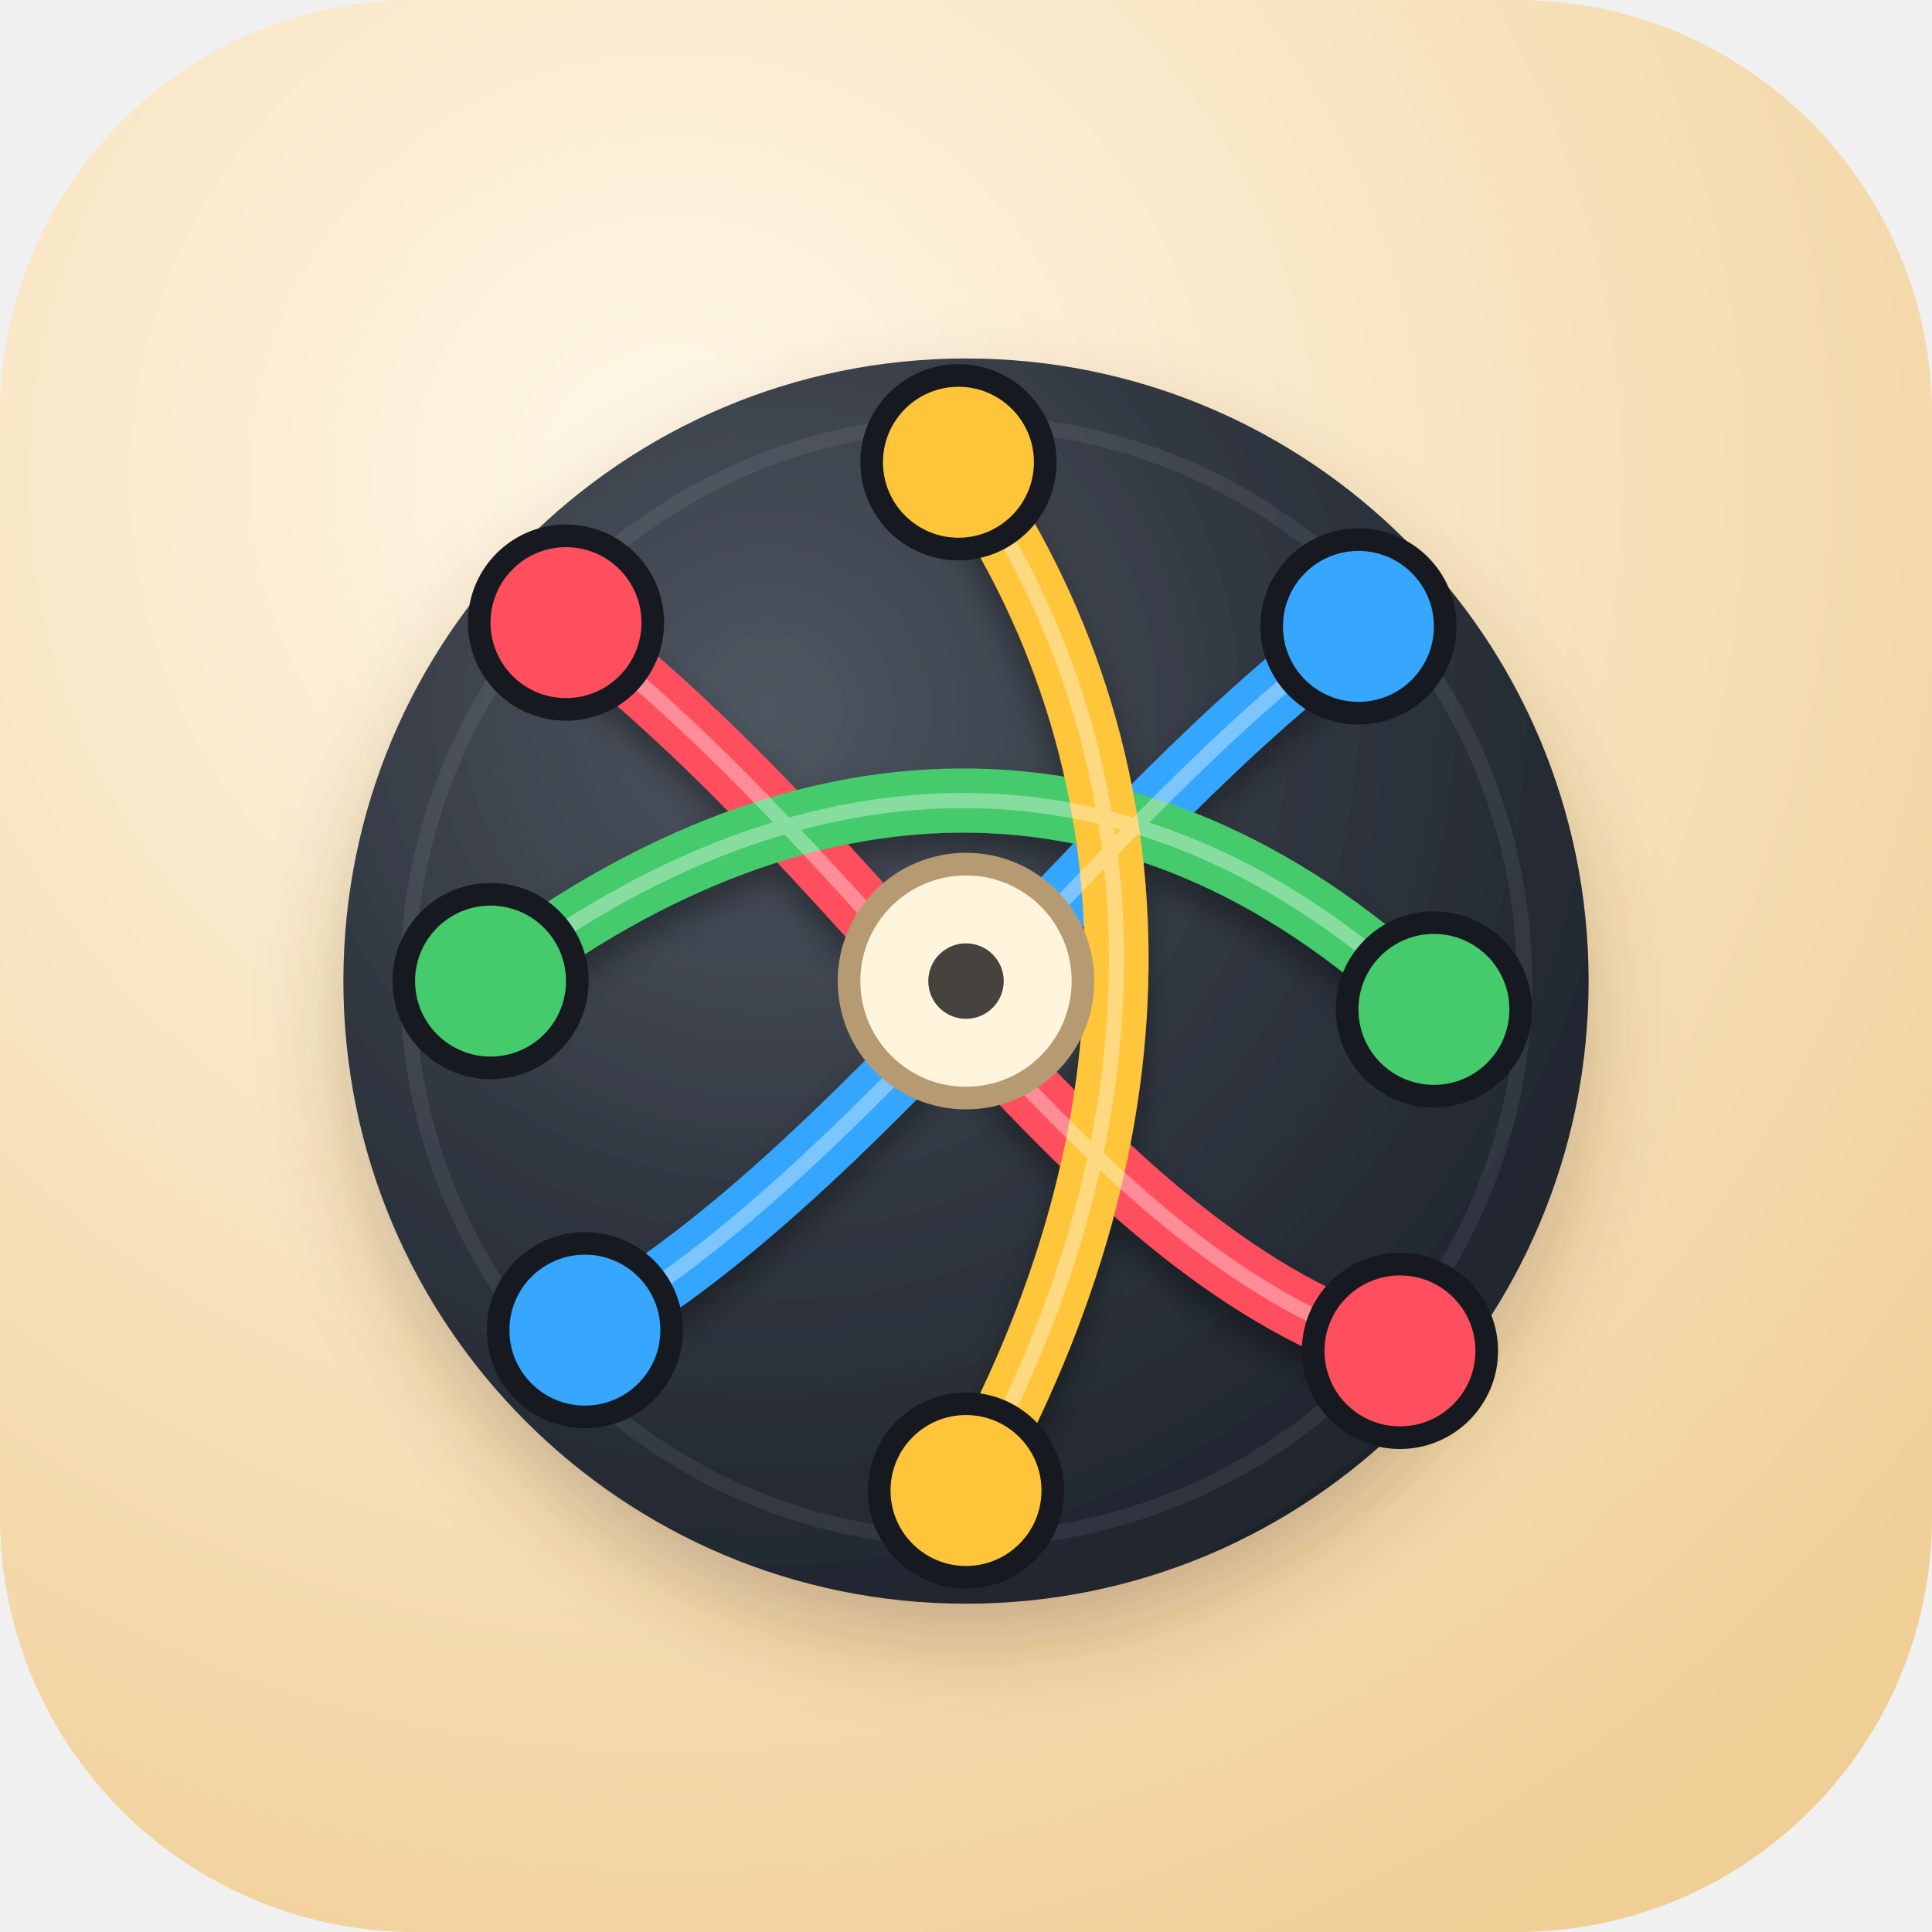
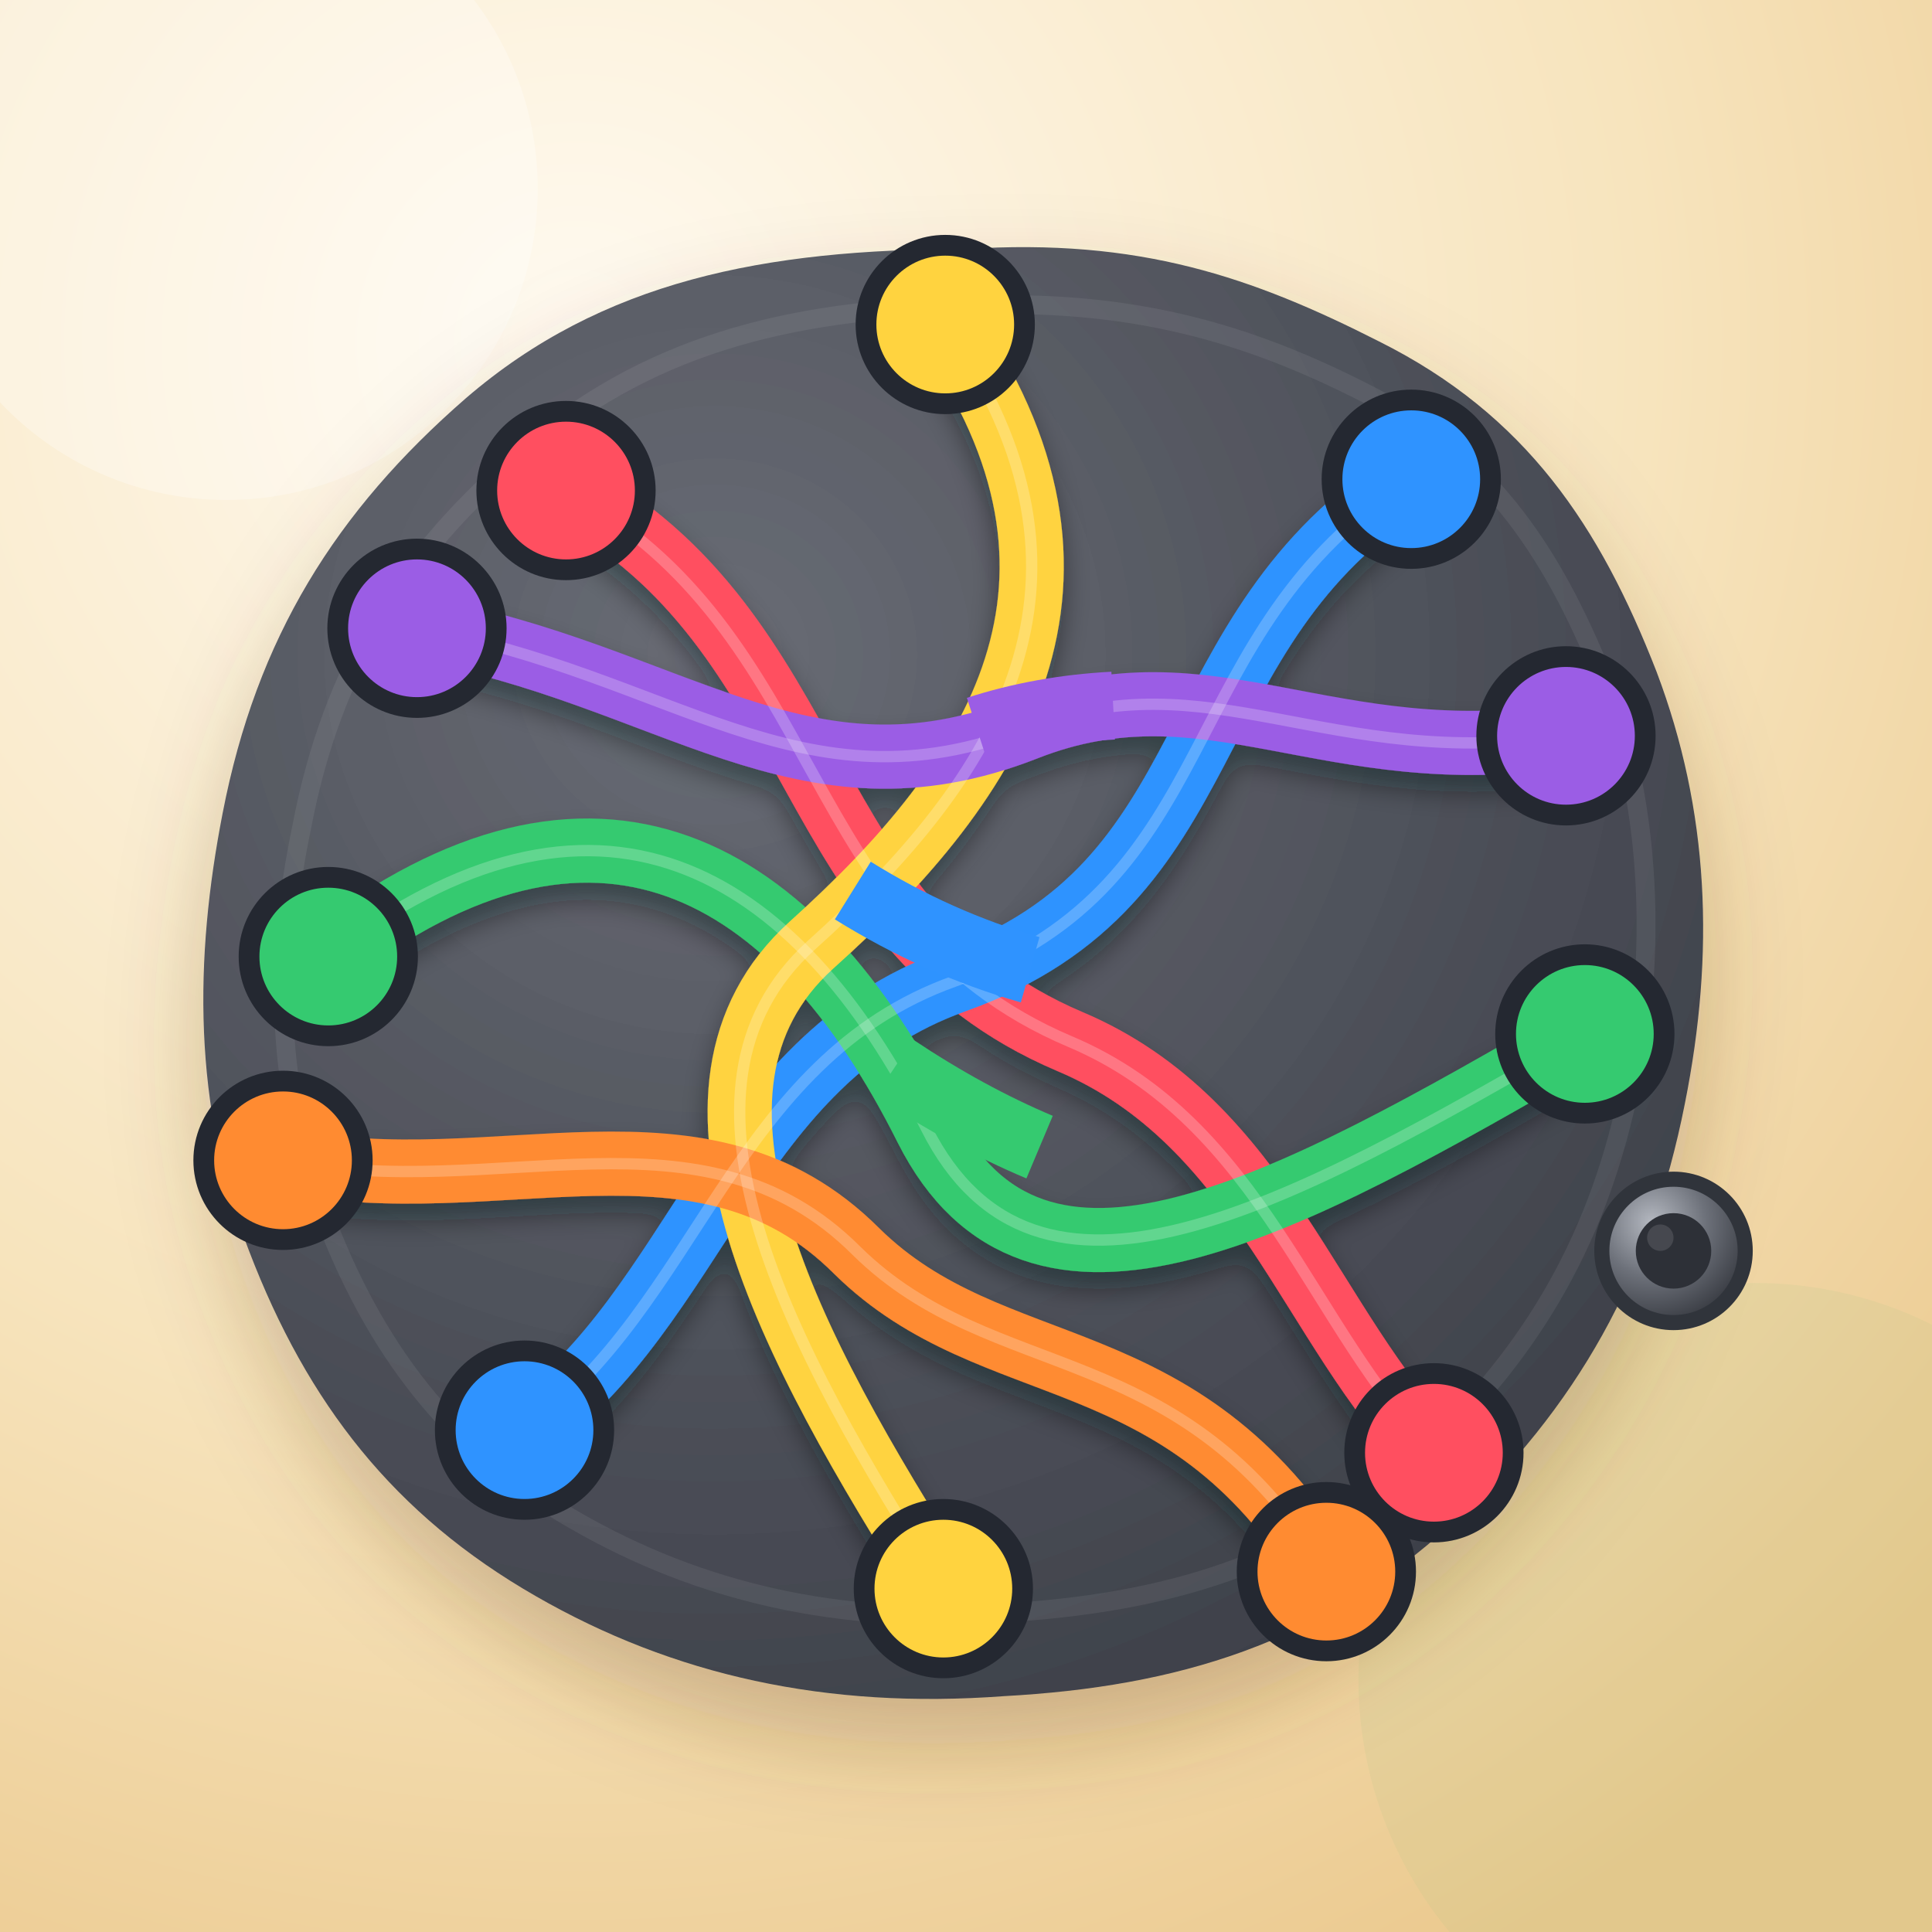
<svg xmlns="http://www.w3.org/2000/svg" width="1024" height="1024" viewBox="0 0 1024 1024">
  <defs>
-     <radialGradient id="bg" cx="35%" cy="25%" r="85%">
-       <stop offset="0" stop-color="#fff8e8" />
-       <stop offset="1" stop-color="#f0cf97" />
+     <radialGradient id="bg" cx="30%" cy="18%" r="95%">
+       <stop offset="0" stop-color="#fffaf0" />
+       <stop offset=".58" stop-color="#f7e4bd" />
+       <stop offset="1" stop-color="#ebc98e" />
    </radialGradient>
-     <radialGradient id="disc" cx="34%" cy="28%" r="78%">
-       <stop offset="0" stop-color="#4f5661" />
-       <stop offset=".55" stop-color="#303640" />
-       <stop offset="1" stop-color="#1f242c" />
+     <radialGradient id="board" cx="34%" cy="28%" r="80%">
+       <stop offset="0" stop-color="#696c75" />
+       <stop offset=".52" stop-color="#52555e" />
+       <stop offset="1" stop-color="#3d4049" />
    </radialGradient>
-     <filter id="shadow" x="-30%" y="-30%" width="160%" height="160%">
-       <feDropShadow dx="0" dy="22" stdDeviation="22" flood-color="#5a3b1d" flood-opacity=".28" />
+     <radialGradient id="hole" cx="35%" cy="30%" r="72%">
+       <stop offset="0" stop-color="#b4b8c0" />
+       <stop offset=".52" stop-color="#6d717a" />
+       <stop offset="1" stop-color="#3a3d44" />
+     </radialGradient>
+     <filter id="boardShadow" x="-30%" y="-30%" width="160%" height="170%">
+       <feDropShadow dx="0" dy="24" stdDeviation="24" flood-color="#68431e" flood-opacity=".28" />
    </filter>
-     <filter id="ropeShadow" x="-30%" y="-30%" width="160%" height="160%">
-       <feDropShadow dx="0" dy="10" stdDeviation="8" flood-color="#000" flood-opacity=".36" />
+     <filter id="ropeShadow" x="-30%" y="-30%" width="160%" height="170%">
+       <feDropShadow dx="0" dy="9" stdDeviation="7" flood-color="#11151b" flood-opacity=".42" />
    </filter>
  </defs>
-   <rect width="1024" height="1024" rx="220" fill="url(#bg)" />
-   <circle cx="512" cy="520" r="330" fill="url(#disc)" filter="url(#shadow)" />
-   <circle cx="512" cy="520" r="296" fill="none" stroke="#fff" stroke-opacity=".07" stroke-width="8" />
-   <g fill="none" stroke-linecap="round" stroke-width="34" filter="url(#ropeShadow)">
-     <path d="M300 330 C470 460 575 665 742 716" stroke="#ff4f5e" />
-     <path d="M720 332 C585 430 452 626 310 705" stroke="#36a6ff" />
-     <path d="M260 520 C430 390 610 390 760 535" stroke="#45cb6c" />
-     <path d="M508 245 C618 402 620 598 512 790" stroke="#ffc53a" />
+   <rect width="1024" height="1024" fill="url(#bg)" />
+   <circle cx="120" cy="100" r="165" fill="#fff" opacity=".28" />
+   <circle cx="930" cy="890" r="210" fill="#83bd77" opacity=".09" />
+   <g filter="url(#boardShadow)">
+     <path d="M512 132       C604 126 664 147 731 181       C809 220 848 279 878 356       C906 430 909 505 893 585       C875 676 836 746 769 808       C700 871 624 894 532 899       C438 906 357 888 284 846       C209 803 163 744 132 663       C102 586 103 508 118 431       C136 338 178 271 247 211       C319 149 405 132 512 132Z" fill="url(#board)" />
  </g>
-   <g fill="none" stroke-linecap="round" stroke-width="8" opacity=".35">
-     <path d="M300 330 C470 460 575 665 742 716" stroke="#fff" />
-     <path d="M720 332 C585 430 452 626 310 705" stroke="#fff" />
-     <path d="M260 520 C430 390 610 390 760 535" stroke="#fff" />
-     <path d="M508 245 C618 402 620 598 512 790" stroke="#fff" />
+   <path d="M512 162     C600 158 662 177 723 208     C791 242 825 296 852 365     C875 430 878 505 864 575     C848 654 814 715 754 771     C690 829 618 850 530 855     C445 861 371 844 305 806     C238 768 198 714 171 642     C145 572 146 505 160 438     C176 354 214 294 276 241     C341 184 416 164 512 162Z" fill="none" stroke="#fff" stroke-opacity=".07" stroke-width="10" />
+   <g fill="none" stroke-linecap="round" stroke-linejoin="round" filter="url(#ropeShadow)">
+     <path d="M300 260 C440 335 421 490 567 552 C669 595 695 705 760 770" stroke="#ff4f60" stroke-width="34" />
+     <path d="M748 254 C620 335 652 468 506 520 C388 562 370 693 278 758" stroke="#2f93ff" stroke-width="34" />
+     <path d="M174 507 C315 398 421 458 491 598 C549 713 680 641 840 548" stroke="#35ca70" stroke-width="34" />
+     <path d="M501 172 C596 308 529 412 430 501 C345 578 418 713 500 842" stroke="#ffd33f" stroke-width="34" />
+     <path d="M830 390 C704 409 641 348 544 386 C425 433 356 357 221 333" stroke="#9b5de5" stroke-width="34" />
+     <path d="M703 833 C626 707 527 735 454 663 C372 581 264 638 150 615" stroke="#ff8b31" stroke-width="34" />
  </g>
-   <g stroke="#161a20" stroke-width="12">
-     <circle cx="300" cy="330" r="46" fill="#ff4f5e" />
-     <circle cx="742" cy="716" r="46" fill="#ff4f5e" />
-     <circle cx="720" cy="332" r="46" fill="#36a6ff" />
-     <circle cx="310" cy="705" r="46" fill="#36a6ff" />
-     <circle cx="260" cy="520" r="46" fill="#45cb6c" />
-     <circle cx="760" cy="535" r="46" fill="#45cb6c" />
-     <circle cx="508" cy="245" r="46" fill="#ffc53a" />
-     <circle cx="512" cy="790" r="46" fill="#ffc53a" />
+   <g fill="none" stroke="#fff" stroke-opacity=".22" stroke-linecap="round" stroke-width="6">
+     <path d="M300 260 C440 335 421 490 567 552 C669 595 695 705 760 770" />
+     <path d="M748 254 C620 335 652 468 506 520 C388 562 370 693 278 758" />
+     <path d="M174 507 C315 398 421 458 491 598 C549 713 680 641 840 548" />
+     <path d="M501 172 C596 308 529 412 430 501 C345 578 418 713 500 842" />
+     <path d="M830 390 C704 409 641 348 544 386 C425 433 356 357 221 333" />
+     <path d="M703 833 C626 707 527 735 454 663 C372 581 264 638 150 615" />
  </g>
-   <circle cx="512" cy="520" r="62" fill="#fff5dc" stroke="#b69b72" stroke-width="12" />
-   <circle cx="512" cy="520" r="20" fill="#46423d" />
+   <g fill="none" stroke-linecap="butt" stroke-width="36">
+     <path d="M452 472 Q497 500 546 514" stroke="#2f93ff" />
+     <path d="M474 566 Q513 592 551 608" stroke="#35ca70" />
+     <path d="M518 387 Q552 376 590 374" stroke="#9b5de5" />
+   </g>
+   <g stroke="#242831" stroke-width="11">
+     <circle cx="300" cy="260" r="42" fill="#ff4f60" />
+     <circle cx="760" cy="770" r="42" fill="#ff4f60" />
+     <circle cx="748" cy="254" r="42" fill="#2f93ff" />
+     <circle cx="278" cy="758" r="42" fill="#2f93ff" />
+     <circle cx="174" cy="507" r="42" fill="#35ca70" />
+     <circle cx="840" cy="548" r="42" fill="#35ca70" />
+     <circle cx="501" cy="172" r="42" fill="#ffd33f" />
+     <circle cx="500" cy="842" r="42" fill="#ffd33f" />
+     <circle cx="830" cy="390" r="42" fill="#9b5de5" />
+     <circle cx="221" cy="333" r="42" fill="#9b5de5" />
+     <circle cx="703" cy="833" r="42" fill="#ff8b31" />
+     <circle cx="150" cy="615" r="42" fill="#ff8b31" />
+   </g>
+   <g>
+     <circle cx="887" cy="663" r="38" fill="url(#hole)" stroke="#30343b" stroke-width="8" />
+     <circle cx="887" cy="663" r="20" fill="#2d3037" />
+     <circle cx="880" cy="656" r="7" fill="#fff" opacity=".12" />
+   </g>
</svg>
